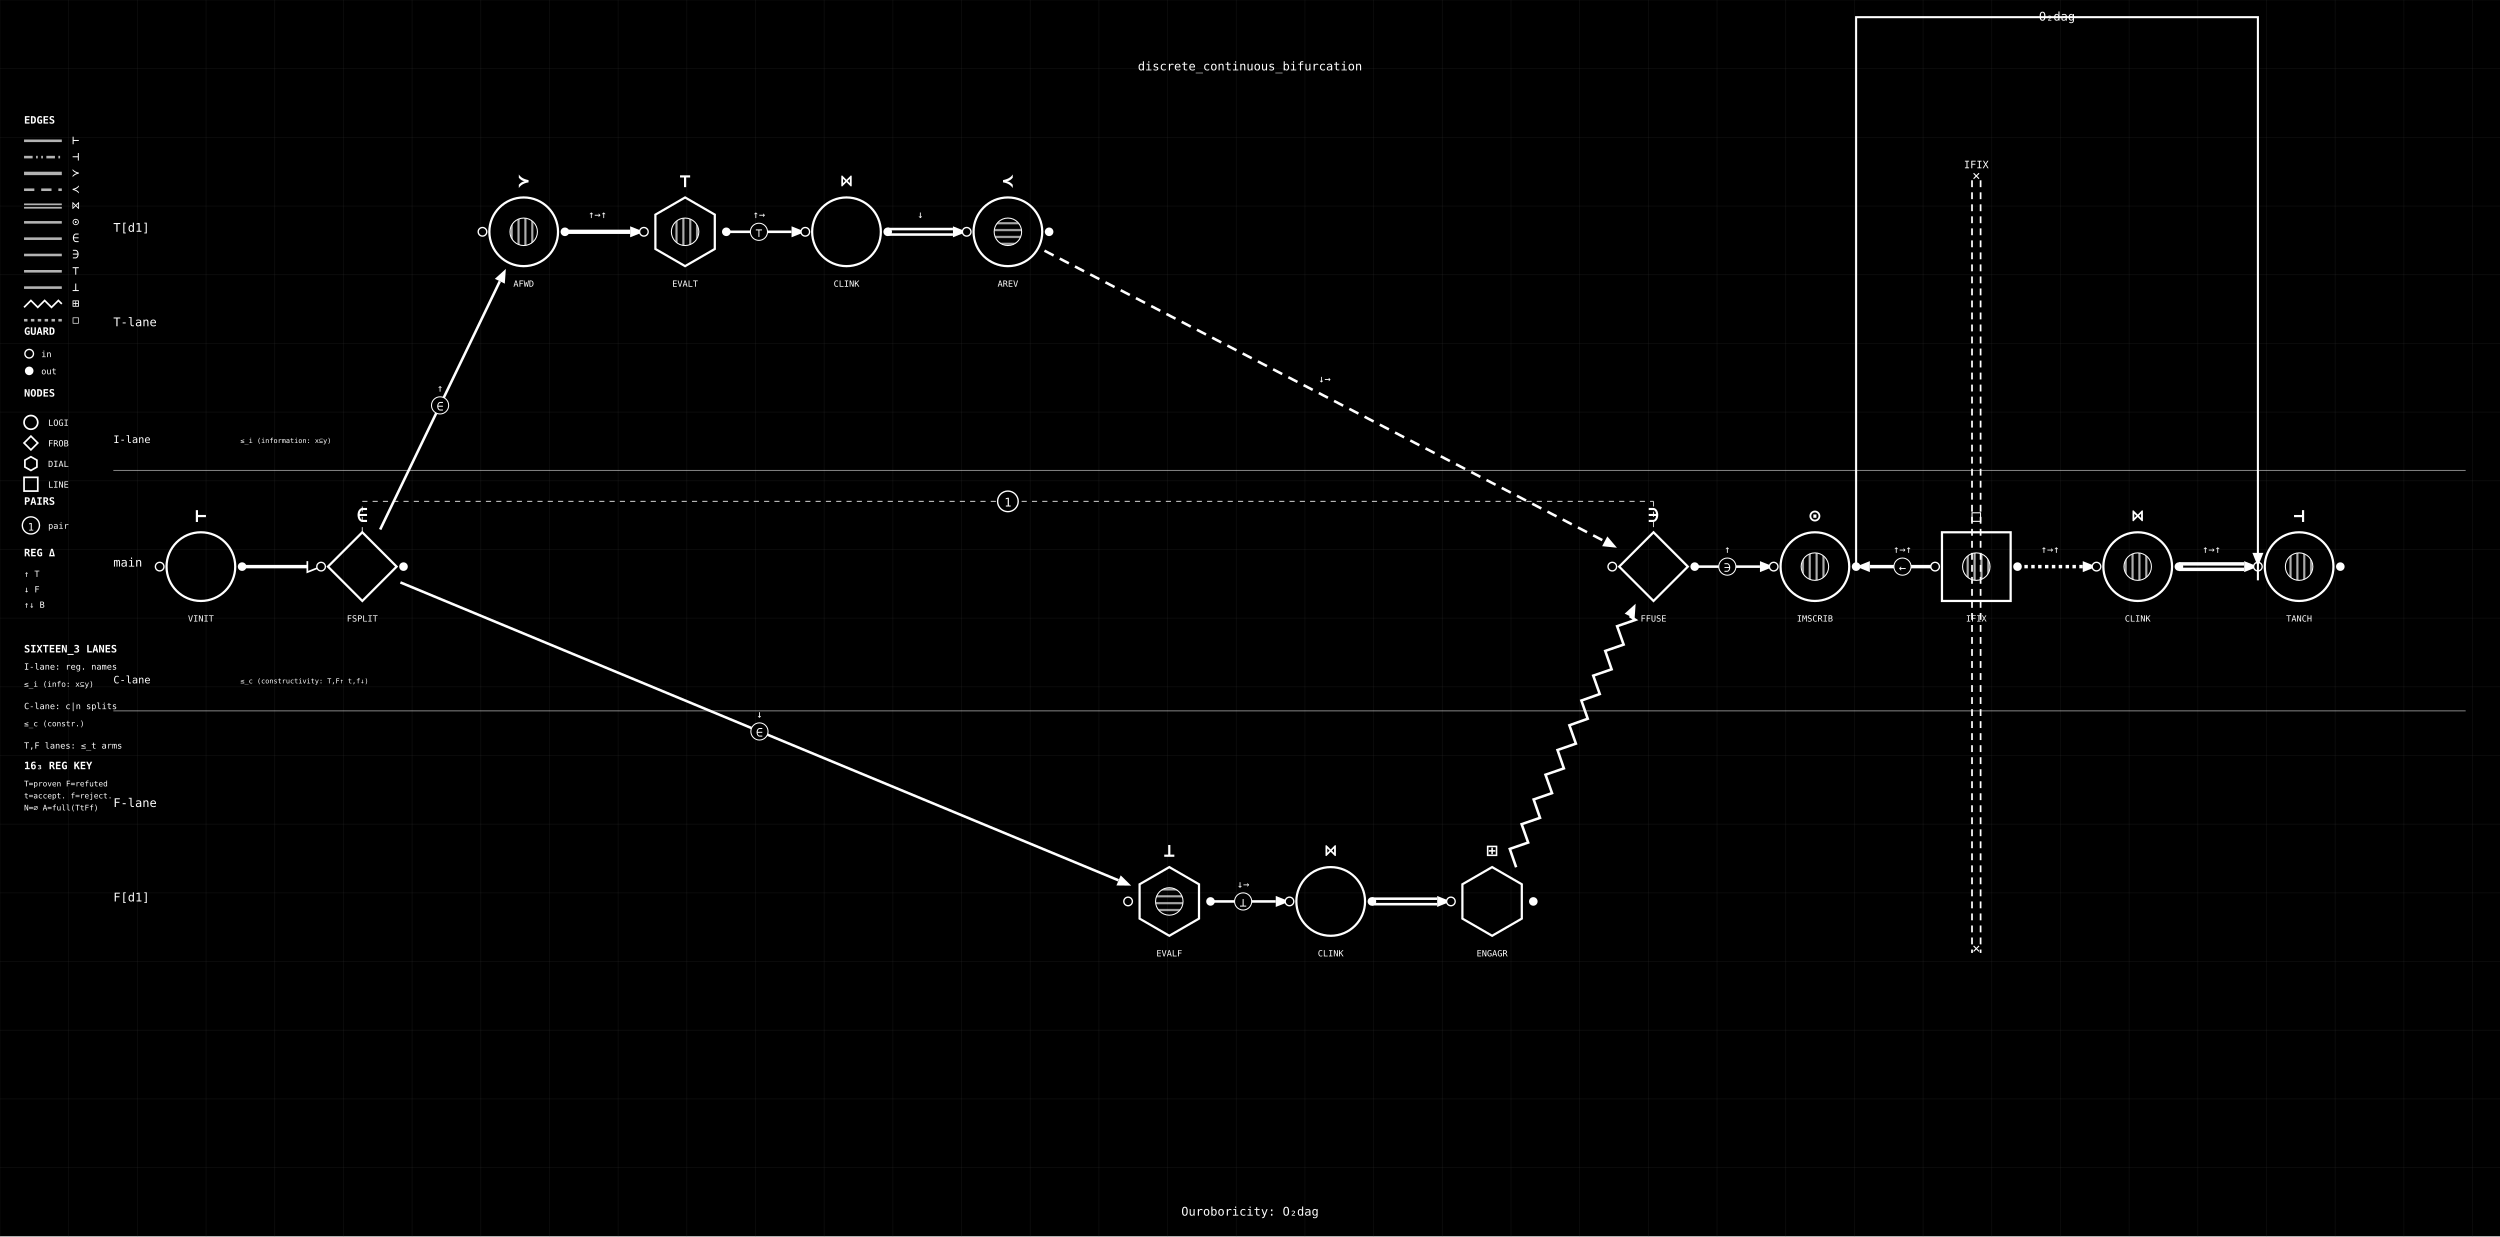
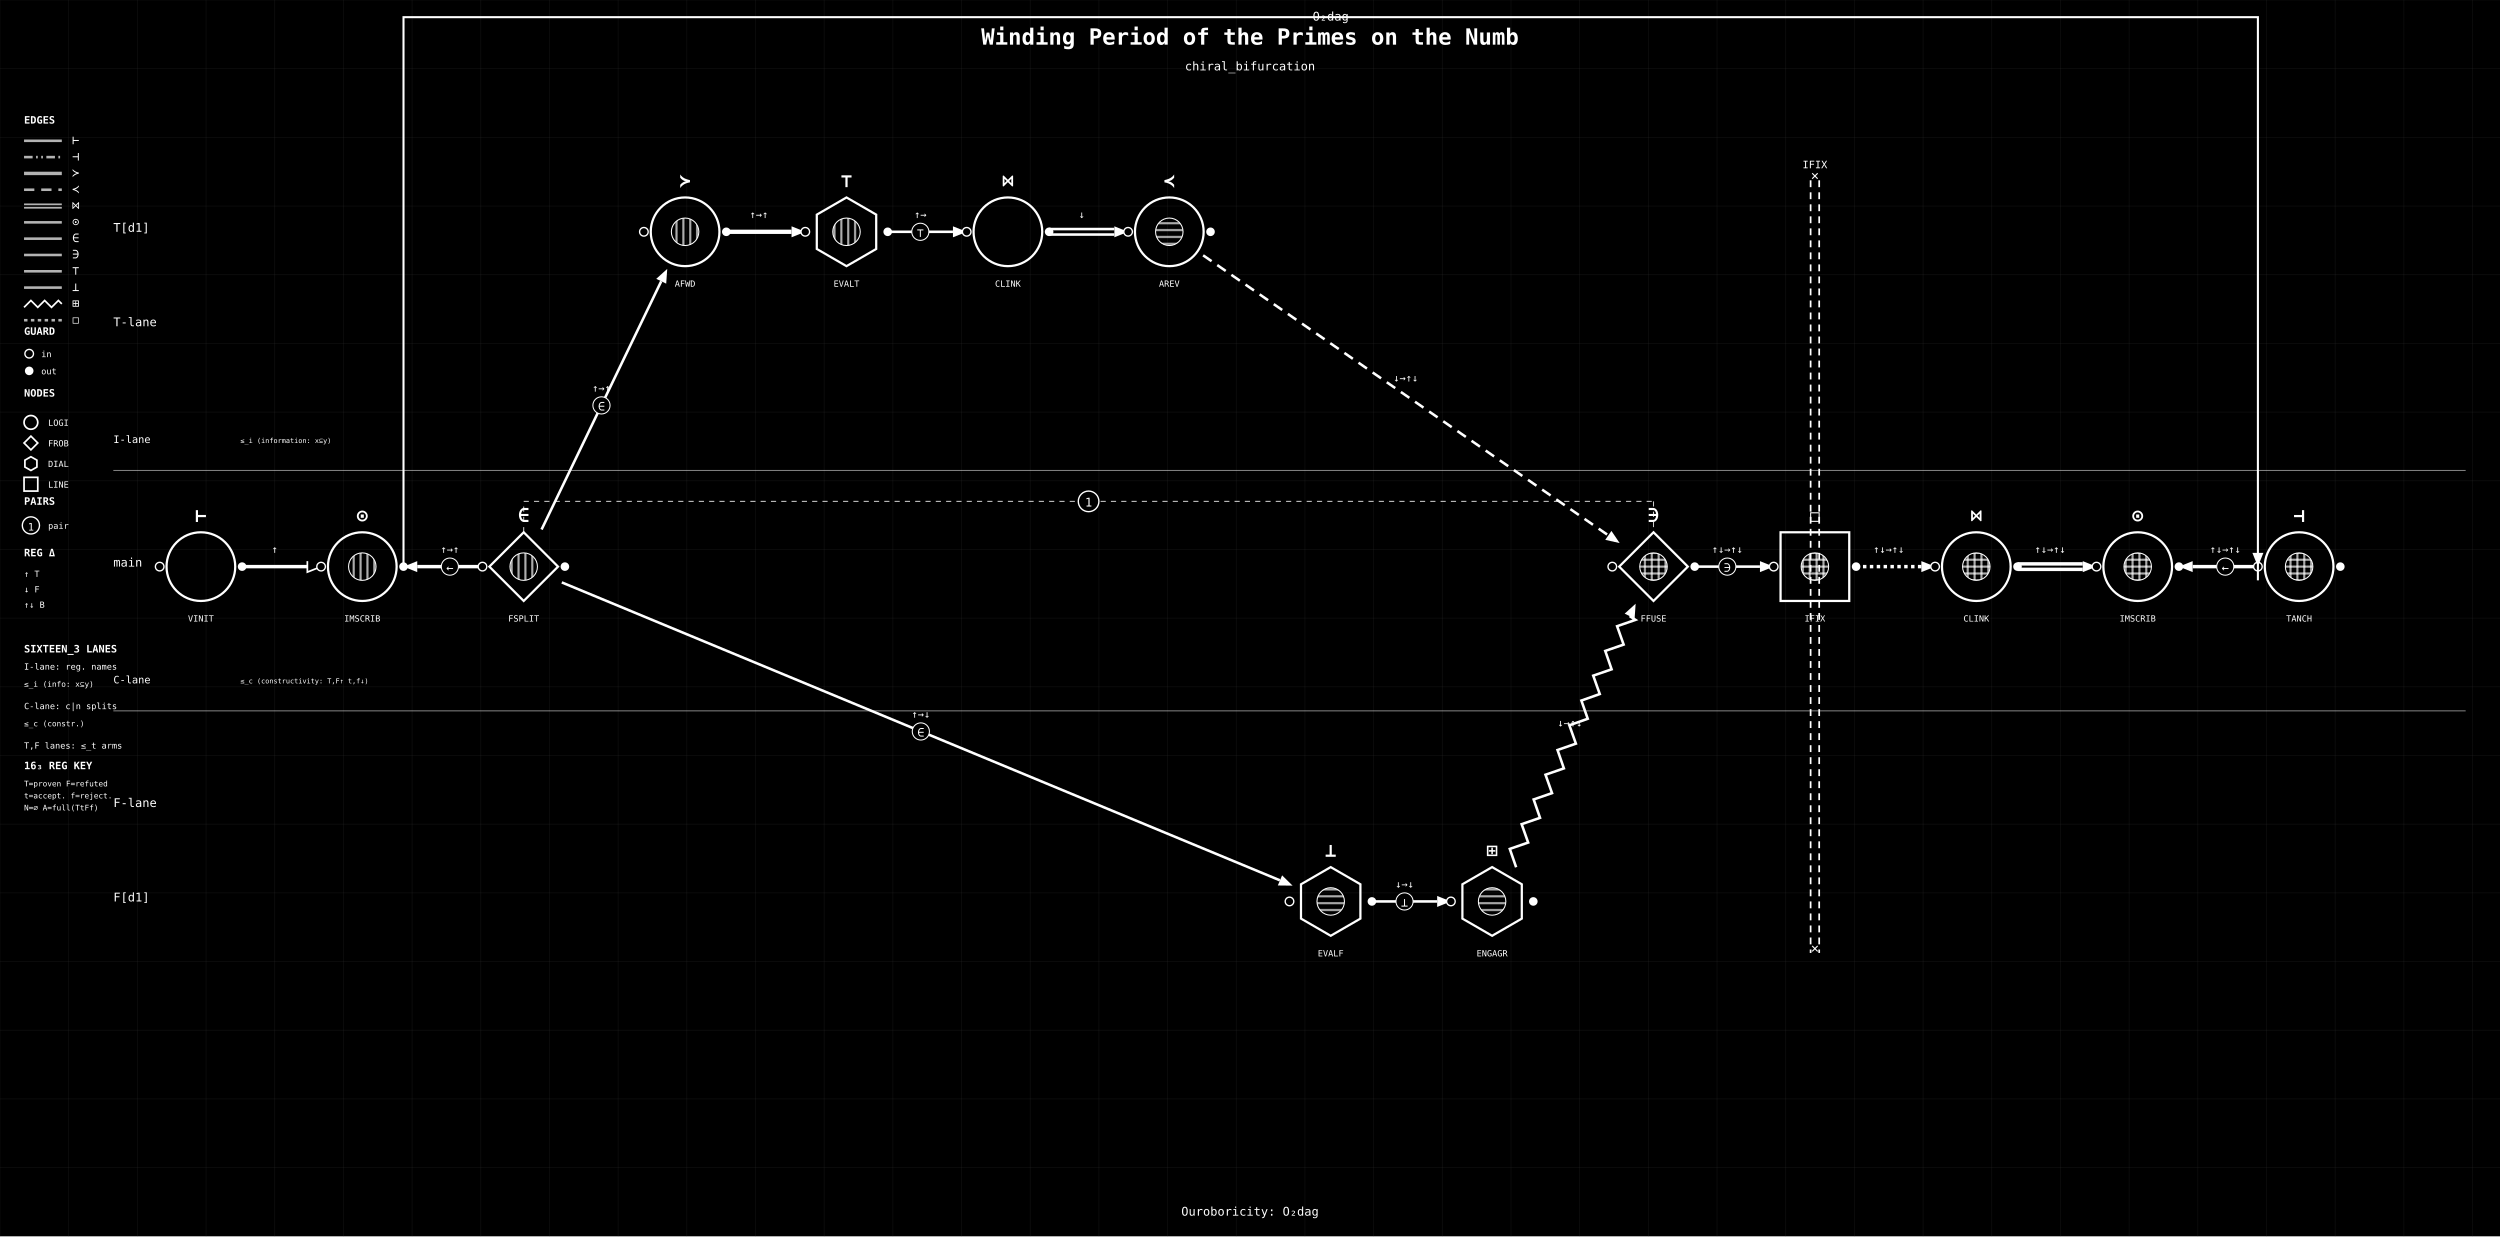
<svg xmlns="http://www.w3.org/2000/svg" viewBox="0 0 1456 720">
  <rect width="1456" height="720" fill="#000000" />
  <defs>
    <pattern id="hatch-T" width="4" height="4" patternUnits="userSpaceOnUse">
      <path d="M2,0 L2,4" stroke="#ffffff" stroke-width="0.8" />
    </pattern>
    <pattern id="hatch-F" width="4" height="4" patternUnits="userSpaceOnUse">
      <path d="M0,2 L4,2" stroke="#ffffff" stroke-width="0.8" />
    </pattern>
    <pattern id="hatch-B" width="4" height="4" patternUnits="userSpaceOnUse">
      <path d="M2,0 L2,4 M0,2 L4,2" stroke="#ffffff" stroke-width="0.8" />
    </pattern>
  </defs>
  <line x1="0.0" y1="0.0" x2="0.0" y2="720.0" stroke="#333333" stroke-width="0.4" opacity="0.3" />
  <line x1="40.0" y1="0.0" x2="40.0" y2="720.0" stroke="#333333" stroke-width="0.4" opacity="0.3" />
  <line x1="80.0" y1="0.0" x2="80.0" y2="720.0" stroke="#333333" stroke-width="0.4" opacity="0.3" />
  <line x1="120.0" y1="0.0" x2="120.0" y2="720.0" stroke="#333333" stroke-width="0.4" opacity="0.3" />
  <line x1="160.0" y1="0.0" x2="160.0" y2="720.0" stroke="#333333" stroke-width="0.4" opacity="0.3" />
  <line x1="200.0" y1="0.0" x2="200.0" y2="720.0" stroke="#333333" stroke-width="0.4" opacity="0.3" />
  <line x1="240.0" y1="0.0" x2="240.0" y2="720.0" stroke="#333333" stroke-width="0.4" opacity="0.3" />
  <line x1="280.0" y1="0.0" x2="280.0" y2="720.0" stroke="#333333" stroke-width="0.4" opacity="0.3" />
  <line x1="320.0" y1="0.0" x2="320.0" y2="720.0" stroke="#333333" stroke-width="0.4" opacity="0.3" />
  <line x1="360.0" y1="0.0" x2="360.0" y2="720.0" stroke="#333333" stroke-width="0.4" opacity="0.3" />
  <line x1="400.0" y1="0.0" x2="400.0" y2="720.0" stroke="#333333" stroke-width="0.4" opacity="0.3" />
  <line x1="440.0" y1="0.0" x2="440.0" y2="720.0" stroke="#333333" stroke-width="0.4" opacity="0.3" />
  <line x1="480.0" y1="0.0" x2="480.0" y2="720.0" stroke="#333333" stroke-width="0.4" opacity="0.3" />
  <line x1="520.0" y1="0.0" x2="520.0" y2="720.0" stroke="#333333" stroke-width="0.4" opacity="0.3" />
  <line x1="560.0" y1="0.0" x2="560.0" y2="720.0" stroke="#333333" stroke-width="0.4" opacity="0.3" />
  <line x1="600.0" y1="0.0" x2="600.0" y2="720.0" stroke="#333333" stroke-width="0.4" opacity="0.3" />
  <line x1="640.0" y1="0.0" x2="640.0" y2="720.0" stroke="#333333" stroke-width="0.4" opacity="0.3" />
  <line x1="680.0" y1="0.0" x2="680.0" y2="720.0" stroke="#333333" stroke-width="0.4" opacity="0.3" />
  <line x1="720.0" y1="0.0" x2="720.0" y2="720.0" stroke="#333333" stroke-width="0.4" opacity="0.3" />
  <line x1="760.0" y1="0.0" x2="760.0" y2="720.0" stroke="#333333" stroke-width="0.4" opacity="0.3" />
  <line x1="800.0" y1="0.0" x2="800.0" y2="720.0" stroke="#333333" stroke-width="0.4" opacity="0.3" />
  <line x1="840.0" y1="0.0" x2="840.0" y2="720.0" stroke="#333333" stroke-width="0.4" opacity="0.3" />
  <line x1="880.0" y1="0.0" x2="880.0" y2="720.0" stroke="#333333" stroke-width="0.4" opacity="0.3" />
  <line x1="920.0" y1="0.0" x2="920.0" y2="720.0" stroke="#333333" stroke-width="0.4" opacity="0.3" />
  <line x1="960.0" y1="0.0" x2="960.0" y2="720.0" stroke="#333333" stroke-width="0.4" opacity="0.3" />
  <line x1="1000.0" y1="0.0" x2="1000.0" y2="720.0" stroke="#333333" stroke-width="0.4" opacity="0.3" />
  <line x1="1040.0" y1="0.0" x2="1040.0" y2="720.0" stroke="#333333" stroke-width="0.4" opacity="0.3" />
  <line x1="1080.0" y1="0.0" x2="1080.0" y2="720.0" stroke="#333333" stroke-width="0.4" opacity="0.3" />
  <line x1="1120.0" y1="0.0" x2="1120.0" y2="720.0" stroke="#333333" stroke-width="0.4" opacity="0.3" />
  <line x1="1160.0" y1="0.0" x2="1160.0" y2="720.0" stroke="#333333" stroke-width="0.4" opacity="0.3" />
  <line x1="1200.0" y1="0.0" x2="1200.0" y2="720.0" stroke="#333333" stroke-width="0.4" opacity="0.3" />
  <line x1="1240.0" y1="0.0" x2="1240.0" y2="720.0" stroke="#333333" stroke-width="0.4" opacity="0.3" />
  <line x1="1280.0" y1="0.0" x2="1280.0" y2="720.0" stroke="#333333" stroke-width="0.4" opacity="0.3" />
  <line x1="1320.0" y1="0.0" x2="1320.0" y2="720.0" stroke="#333333" stroke-width="0.4" opacity="0.3" />
  <line x1="1360.0" y1="0.0" x2="1360.0" y2="720.0" stroke="#333333" stroke-width="0.4" opacity="0.3" />
  <line x1="1400.0" y1="0.0" x2="1400.0" y2="720.0" stroke="#333333" stroke-width="0.4" opacity="0.3" />
  <line x1="1440.0" y1="0.0" x2="1440.0" y2="720.0" stroke="#333333" stroke-width="0.4" opacity="0.3" />
  <line x1="0.0" y1="0.0" x2="1456.0" y2="0.0" stroke="#333333" stroke-width="0.4" opacity="0.3" />
  <line x1="0.0" y1="40.0" x2="1456.0" y2="40.0" stroke="#333333" stroke-width="0.4" opacity="0.3" />
  <line x1="0.0" y1="80.0" x2="1456.0" y2="80.0" stroke="#333333" stroke-width="0.4" opacity="0.3" />
  <line x1="0.0" y1="120.0" x2="1456.0" y2="120.0" stroke="#333333" stroke-width="0.4" opacity="0.3" />
  <line x1="0.0" y1="160.0" x2="1456.0" y2="160.0" stroke="#333333" stroke-width="0.4" opacity="0.3" />
  <line x1="0.0" y1="200.0" x2="1456.0" y2="200.0" stroke="#333333" stroke-width="0.4" opacity="0.3" />
  <line x1="0.0" y1="240.0" x2="1456.0" y2="240.0" stroke="#333333" stroke-width="0.4" opacity="0.3" />
  <line x1="0.0" y1="280.0" x2="1456.0" y2="280.0" stroke="#333333" stroke-width="0.4" opacity="0.3" />
  <line x1="0.0" y1="320.0" x2="1456.0" y2="320.0" stroke="#333333" stroke-width="0.4" opacity="0.3" />
  <line x1="0.0" y1="360.0" x2="1456.0" y2="360.0" stroke="#333333" stroke-width="0.4" opacity="0.3" />
  <line x1="0.0" y1="400.0" x2="1456.0" y2="400.0" stroke="#333333" stroke-width="0.4" opacity="0.3" />
  <line x1="0.0" y1="440.0" x2="1456.0" y2="440.0" stroke="#333333" stroke-width="0.4" opacity="0.3" />
  <line x1="0.0" y1="480.0" x2="1456.0" y2="480.0" stroke="#333333" stroke-width="0.4" opacity="0.3" />
  <line x1="0.0" y1="520.0" x2="1456.0" y2="520.0" stroke="#333333" stroke-width="0.4" opacity="0.3" />
  <line x1="0.0" y1="560.0" x2="1456.0" y2="560.0" stroke="#333333" stroke-width="0.4" opacity="0.3" />
  <line x1="0.0" y1="600.0" x2="1456.0" y2="600.0" stroke="#333333" stroke-width="0.4" opacity="0.3" />
  <line x1="0.0" y1="640.0" x2="1456.0" y2="640.0" stroke="#333333" stroke-width="0.4" opacity="0.3" />
  <line x1="0.0" y1="680.0" x2="1456.0" y2="680.0" stroke="#333333" stroke-width="0.4" opacity="0.3" />
-   <text x="728.0" y="26.0" fill="#ffffff" font-size="13" text-anchor="middle" font-family="monospace" font-weight="bold" />
-   <text x="728.0" y="41.0" fill="#ffffff" font-size="7" text-anchor="middle" font-family="monospace">discrete_continuous_bifurcation</text>
+   <text x="728.0" y="26.0" fill="#ffffff" font-size="13" text-anchor="middle" font-family="monospace" font-weight="bold">Winding Period of the Primes on the Numb</text>
+   <text x="728.0" y="41.0" fill="#ffffff" font-size="7" text-anchor="middle" font-family="monospace">chiral_bifurcation</text>
  <text x="66.0" y="190.0" fill="#ffffff" font-size="7" text-anchor="start" font-family="monospace">T-lane</text>
  <text x="66.0" y="135.0" fill="#ffffff" font-size="7" text-anchor="start" font-family="monospace">T[d1]</text>
  <text x="66.0" y="470.0" fill="#ffffff" font-size="7" text-anchor="start" font-family="monospace">F-lane</text>
  <text x="66.0" y="525.0" fill="#ffffff" font-size="7" text-anchor="start" font-family="monospace">F[d1]</text>
  <text x="66.0" y="330.0" fill="#ffffff" font-size="7" text-anchor="start" font-family="monospace">main</text>
  <text x="66.0" y="258.0" fill="#ffffff" font-size="6" text-anchor="start" font-family="monospace">I-lane</text>
  <text x="140.0" y="258.0" fill="#ffffff" font-size="4" text-anchor="start" font-family="monospace">≤_i (information: x⊆y)</text>
  <line x1="66.0" y1="274.0" x2="1436.0" y2="274.0" stroke="#ffffff" stroke-width="0.6" opacity="0.5" />
  <text x="66.0" y="398.0" fill="#ffffff" font-size="6" text-anchor="start" font-family="monospace">C-lane</text>
  <text x="140.0" y="398.0" fill="#ffffff" font-size="4" text-anchor="start" font-family="monospace">≤_c (constructivity: T,F↑ t,f↓)</text>
  <line x1="66.0" y1="414.0" x2="1436.0" y2="414.0" stroke="#ffffff" stroke-width="0.6" opacity="0.5" />
-   <line x1="1148.5" y1="105.0" x2="1148.5" y2="555.0" stroke="#ffffff" stroke-width="1.0" opacity="1.0" stroke-dasharray="4,3" />
-   <line x1="1153.5" y1="105.0" x2="1153.5" y2="555.0" stroke="#ffffff" stroke-width="1.0" opacity="1.0" stroke-dasharray="4,3" />
-   <text x="1151.0" y="105.0" fill="#ffffff" font-size="8" text-anchor="middle" font-family="monospace">×</text>
-   <text x="1151.0" y="555.0" fill="#ffffff" font-size="8" text-anchor="middle" font-family="monospace">×</text>
-   <text x="1151.0" y="98.0" fill="#ffffff" font-size="6" text-anchor="middle" font-family="monospace">IFIX</text>
-   <line x1="211.0" y1="310.0" x2="211.0" y2="292.0" stroke="#ffffff" stroke-width="0.6" opacity="0.8" stroke-dasharray="3,3" />
-   <line x1="211.0" y1="292.0" x2="963.0" y2="292.0" stroke="#ffffff" stroke-width="0.6" opacity="0.8" stroke-dasharray="3,3" />
+   <line x1="1054.5" y1="105.0" x2="1054.5" y2="555.0" stroke="#ffffff" stroke-width="1.0" opacity="1.0" stroke-dasharray="4,3" />
+   <line x1="1059.5" y1="105.0" x2="1059.5" y2="555.0" stroke="#ffffff" stroke-width="1.0" opacity="1.0" stroke-dasharray="4,3" />
+   <text x="1057.0" y="105.0" fill="#ffffff" font-size="8" text-anchor="middle" font-family="monospace">×</text>
+   <text x="1057.0" y="555.0" fill="#ffffff" font-size="8" text-anchor="middle" font-family="monospace">×</text>
+   <text x="1057.0" y="98.0" fill="#ffffff" font-size="6" text-anchor="middle" font-family="monospace">IFIX</text>
+   <line x1="305.0" y1="310.0" x2="305.0" y2="292.0" stroke="#ffffff" stroke-width="0.6" opacity="0.8" stroke-dasharray="3,3" />
+   <line x1="305.0" y1="292.0" x2="963.0" y2="292.0" stroke="#ffffff" stroke-width="0.6" opacity="0.8" stroke-dasharray="3,3" />
  <line x1="963.0" y1="292.0" x2="963.0" y2="310.0" stroke="#ffffff" stroke-width="0.6" opacity="0.8" stroke-dasharray="3,3" />
-   <circle cx="587.0" cy="292.0" r="6" fill="#000000" stroke="#ffffff" stroke-width="0.8" />
-   <text x="587.0" y="295.0" fill="#ffffff" font-size="7" text-anchor="middle" font-family="monospace">1</text>
-   <line x1="221.4" y1="308.4" x2="291.1" y2="163.8" stroke="#ffffff" stroke-width="1.5" opacity="1.0" />
-   <polygon points="294.6,156.6 294.0,165.2 288.2,162.4" fill="#ffffff" />
-   <circle cx="256.3" cy="236.1" r="5" fill="#000000" stroke="#ffffff" stroke-width="0.6" />
-   <text x="256.3" y="239.1" fill="#ffffff" font-size="7" text-anchor="middle" font-family="monospace">∈</text>
-   <text x="256.3" y="228.1" fill="#ffffff" font-size="6" text-anchor="middle" font-family="monospace">↑</text>
-   <line x1="329.0" y1="135.0" x2="367.0" y2="135.0" stroke="#ffffff" stroke-width="2.5" opacity="1.0" />
-   <polygon points="375.0,135.0 367.0,138.2 367.0,131.8" fill="#ffffff" />
-   <text x="348.0" y="127.0" fill="#ffffff" font-size="6" text-anchor="middle" font-family="monospace">↑→↑</text>
-   <line x1="423.0" y1="135.0" x2="461.0" y2="135.0" stroke="#ffffff" stroke-width="1.5" opacity="1.0" />
+   <circle cx="634.0" cy="292.0" r="6" fill="#000000" stroke="#ffffff" stroke-width="0.8" />
+   <text x="634.0" y="295.0" fill="#ffffff" font-size="7" text-anchor="middle" font-family="monospace">1</text>
+   <line x1="315.4" y1="308.4" x2="385.1" y2="163.8" stroke="#ffffff" stroke-width="1.5" opacity="1.0" />
+   <polygon points="388.6,156.6 388.0,165.2 382.2,162.4" fill="#ffffff" />
+   <circle cx="350.3" cy="236.1" r="5" fill="#000000" stroke="#ffffff" stroke-width="0.6" />
+   <text x="350.3" y="239.1" fill="#ffffff" font-size="7" text-anchor="middle" font-family="monospace">∈</text>
+   <text x="350.3" y="228.1" fill="#ffffff" font-size="6" text-anchor="middle" font-family="monospace">↑→↑</text>
+   <line x1="423.0" y1="135.0" x2="461.0" y2="135.0" stroke="#ffffff" stroke-width="2.5" opacity="1.0" />
  <polygon points="469.0,135.0 461.0,138.2 461.0,131.8" fill="#ffffff" />
-   <circle cx="442.0" cy="135.0" r="5" fill="#000000" stroke="#ffffff" stroke-width="0.6" />
-   <text x="442.0" y="138.0" fill="#ffffff" font-size="7" text-anchor="middle" font-family="monospace">⊤</text>
-   <text x="442.0" y="127.0" fill="#ffffff" font-size="6" text-anchor="middle" font-family="monospace">↑→</text>
-   <line x1="517.0" y1="133.4" x2="555.0" y2="133.4" stroke="#ffffff" stroke-width="1.5" opacity="1.0" />
-   <line x1="517.0" y1="136.6" x2="555.0" y2="136.6" stroke="#ffffff" stroke-width="1.5" opacity="1.0" />
+   <text x="442.0" y="127.0" fill="#ffffff" font-size="6" text-anchor="middle" font-family="monospace">↑→↑</text>
+   <line x1="517.0" y1="135.0" x2="555.0" y2="135.0" stroke="#ffffff" stroke-width="1.5" opacity="1.0" />
  <polygon points="563.0,135.0 555.0,138.2 555.0,131.8" fill="#ffffff" />
-   <text x="536.0" y="127.0" fill="#ffffff" font-size="6" text-anchor="middle" font-family="monospace">↓</text>
-   <line x1="608.3" y1="146.0" x2="934.6" y2="315.3" stroke="#ffffff" stroke-width="1.5" opacity="1.0" stroke-dasharray="6,4" />
-   <polygon points="941.7,319.0 933.1,318.1 936.1,312.4" fill="#ffffff" />
-   <text x="771.4" y="222.7" fill="#ffffff" font-size="6" text-anchor="middle" font-family="monospace">↓→</text>
-   <line x1="233.2" y1="339.2" x2="651.4" y2="512.7" stroke="#ffffff" stroke-width="1.5" opacity="1.0" />
-   <polygon points="658.8,515.8 650.2,515.7 652.7,509.8" fill="#ffffff" />
-   <circle cx="442.3" cy="426.0" r="5" fill="#000000" stroke="#ffffff" stroke-width="0.6" />
-   <text x="442.3" y="429.0" fill="#ffffff" font-size="7" text-anchor="middle" font-family="monospace">∈</text>
-   <text x="442.3" y="418.0" fill="#ffffff" font-size="6" text-anchor="middle" font-family="monospace">↓</text>
-   <line x1="705.0" y1="525.0" x2="743.0" y2="525.0" stroke="#ffffff" stroke-width="1.5" opacity="1.0" />
-   <polygon points="751.0,525.0 743.0,528.2 743.0,521.8" fill="#ffffff" />
-   <circle cx="724.0" cy="525.0" r="5" fill="#000000" stroke="#ffffff" stroke-width="0.6" />
-   <text x="724.0" y="528.0" fill="#ffffff" font-size="7" text-anchor="middle" font-family="monospace">⊥</text>
-   <text x="724.0" y="517.0" fill="#ffffff" font-size="6" text-anchor="middle" font-family="monospace">↓→</text>
-   <line x1="799.0" y1="523.4" x2="837.0" y2="523.4" stroke="#ffffff" stroke-width="1.5" opacity="1.0" />
-   <line x1="799.0" y1="526.6" x2="837.0" y2="526.6" stroke="#ffffff" stroke-width="1.5" opacity="1.0" />
+   <circle cx="536.0" cy="135.0" r="5" fill="#000000" stroke="#ffffff" stroke-width="0.6" />
+   <text x="536.0" y="138.0" fill="#ffffff" font-size="7" text-anchor="middle" font-family="monospace">⊤</text>
+   <text x="536.0" y="127.0" fill="#ffffff" font-size="6" text-anchor="middle" font-family="monospace">↑→</text>
+   <line x1="611.0" y1="133.4" x2="649.0" y2="133.4" stroke="#ffffff" stroke-width="1.5" opacity="1.0" />
+   <line x1="611.0" y1="136.6" x2="649.0" y2="136.6" stroke="#ffffff" stroke-width="1.5" opacity="1.0" />
+   <polygon points="657.0,135.0 649.0,138.2 649.0,131.8" fill="#ffffff" />
+   <text x="630.0" y="127.0" fill="#ffffff" font-size="6" text-anchor="middle" font-family="monospace">↓</text>
+   <line x1="700.7" y1="148.7" x2="936.7" y2="311.8" stroke="#ffffff" stroke-width="1.5" opacity="1.0" stroke-dasharray="6,4" />
+   <polygon points="943.3,316.3 934.9,314.4 938.5,309.2" fill="#ffffff" />
+   <text x="818.7" y="222.2" fill="#ffffff" font-size="6" text-anchor="middle" font-family="monospace">↓→↑↓</text>
+   <line x1="327.2" y1="339.2" x2="745.4" y2="512.7" stroke="#ffffff" stroke-width="1.5" opacity="1.0" />
+   <polygon points="752.8,515.8 744.2,515.7 746.7,509.8" fill="#ffffff" />
+   <circle cx="536.3" cy="426.0" r="5" fill="#000000" stroke="#ffffff" stroke-width="0.6" />
+   <text x="536.3" y="429.0" fill="#ffffff" font-size="7" text-anchor="middle" font-family="monospace">∈</text>
+   <text x="536.3" y="418.0" fill="#ffffff" font-size="6" text-anchor="middle" font-family="monospace">↑→↓</text>
+   <line x1="799.0" y1="525.0" x2="837.0" y2="525.0" stroke="#ffffff" stroke-width="1.5" opacity="1.0" />
  <polygon points="845.0,525.0 837.0,528.2 837.0,521.8" fill="#ffffff" />
+   <circle cx="818.0" cy="525.0" r="5" fill="#000000" stroke="#ffffff" stroke-width="0.6" />
+   <text x="818.0" y="528.0" fill="#ffffff" font-size="7" text-anchor="middle" font-family="monospace">⊥</text>
+   <text x="818.0" y="517.0" fill="#ffffff" font-size="6" text-anchor="middle" font-family="monospace">↓→↓</text>
  <polyline points="883.0,505.1 879.3,494.4 890.0,490.7 886.2,480.0 896.9,476.3 893.2,465.6 903.9,461.9 900.1,451.2 910.8,447.5 907.1,436.8 917.8,433.1 914.0,422.4 924.7,418.6 921.0,408.0 931.7,404.2 927.9,393.5 938.6,389.8 934.9,379.1 945.6,375.4 941.8,364.7 952.5,361.0 949.1,358.8" fill="none" stroke="#ffffff" stroke-width="1.5" />
  <polygon points="952.6,351.6 952.0,360.2 946.2,357.4" fill="#ffffff" />
+   <text x="914.3" y="423.1" fill="#ffffff" font-size="6" text-anchor="middle" font-family="monospace">↓→↑↓</text>
  <line x1="141.0" y1="330.0" x2="179.0" y2="330.0" stroke="#ffffff" stroke-width="2.0" opacity="1.0" />
  <polyline points="187.0,330.0 179.0,333.2 179.0,326.8" fill="none" stroke="#ffffff" stroke-width="1.0" />
-   <line x1="1089.0" y1="330.0" x2="1127.0" y2="330.0" stroke="#ffffff" stroke-width="2.0" opacity="1.0" />
-   <polygon points="1081.0,330.0 1089.0,326.8 1089.0,333.2" fill="#ffffff" />
-   <circle cx="1108.0" cy="330.0" r="5" fill="#000000" stroke="#ffffff" stroke-width="0.6" />
-   <text x="1108.0" y="333.0" fill="#ffffff" font-size="7" text-anchor="middle" font-family="monospace">←</text>
-   <text x="1108.0" y="322.0" fill="#ffffff" font-size="6" text-anchor="middle" font-family="monospace">↑→↑</text>
-   <line x1="1175.0" y1="330.0" x2="1213.0" y2="330.0" stroke="#ffffff" stroke-width="2.0" opacity="1.0" stroke-dasharray="2,2" />
+   <text x="160.0" y="322.0" fill="#ffffff" font-size="6" text-anchor="middle" font-family="monospace">↑</text>
+   <line x1="243.0" y1="330.0" x2="281.0" y2="330.0" stroke="#ffffff" stroke-width="2.0" opacity="1.0" />
+   <polygon points="235.0,330.0 243.0,326.8 243.0,333.2" fill="#ffffff" />
+   <circle cx="262.0" cy="330.0" r="5" fill="#000000" stroke="#ffffff" stroke-width="0.6" />
+   <text x="262.0" y="333.0" fill="#ffffff" font-size="7" text-anchor="middle" font-family="monospace">←</text>
+   <text x="262.0" y="322.0" fill="#ffffff" font-size="6" text-anchor="middle" font-family="monospace">↑→↑</text>
+   <line x1="1081.0" y1="330.0" x2="1119.0" y2="330.0" stroke="#ffffff" stroke-width="2.0" opacity="1.0" stroke-dasharray="2,2" />
+   <polygon points="1127.0,330.0 1119.0,333.2 1119.0,326.8" fill="#ffffff" />
+   <text x="1100.0" y="322.0" fill="#ffffff" font-size="6" text-anchor="middle" font-family="monospace">↑↓→↑↓</text>
+   <line x1="1175.0" y1="328.4" x2="1213.0" y2="328.4" stroke="#ffffff" stroke-width="2.0" opacity="1.0" />
+   <line x1="1175.0" y1="331.6" x2="1213.0" y2="331.6" stroke="#ffffff" stroke-width="2.0" opacity="1.0" />
  <polygon points="1221.0,330.0 1213.0,333.2 1213.0,326.8" fill="#ffffff" />
-   <text x="1194.0" y="322.0" fill="#ffffff" font-size="6" text-anchor="middle" font-family="monospace">↑→↑</text>
-   <line x1="1269.0" y1="328.4" x2="1307.0" y2="328.4" stroke="#ffffff" stroke-width="2.0" opacity="1.0" />
-   <line x1="1269.0" y1="331.6" x2="1307.0" y2="331.6" stroke="#ffffff" stroke-width="2.0" opacity="1.0" />
-   <polygon points="1315.0,330.0 1307.0,333.2 1307.0,326.8" fill="#ffffff" />
-   <text x="1288.0" y="322.0" fill="#ffffff" font-size="6" text-anchor="middle" font-family="monospace">↑→↑</text>
+   <text x="1194.0" y="322.0" fill="#ffffff" font-size="6" text-anchor="middle" font-family="monospace">↑↓→↑↓</text>
+   <line x1="1277.0" y1="330.0" x2="1315.0" y2="330.0" stroke="#ffffff" stroke-width="2.0" opacity="1.0" />
+   <polygon points="1269.0,330.0 1277.0,326.8 1277.0,333.2" fill="#ffffff" />
+   <circle cx="1296.0" cy="330.0" r="5" fill="#000000" stroke="#ffffff" stroke-width="0.6" />
+   <text x="1296.0" y="333.0" fill="#ffffff" font-size="7" text-anchor="middle" font-family="monospace">←</text>
+   <text x="1296.0" y="322.0" fill="#ffffff" font-size="6" text-anchor="middle" font-family="monospace">↑↓→↑↓</text>
  <line x1="987.0" y1="330.0" x2="1025.0" y2="330.0" stroke="#ffffff" stroke-width="1.5" opacity="1.0" />
  <polygon points="1033.0,330.0 1025.0,333.2 1025.0,326.8" fill="#ffffff" />
  <circle cx="1006.0" cy="330.0" r="5" fill="#000000" stroke="#ffffff" stroke-width="0.6" />
  <text x="1006.0" y="333.0" fill="#ffffff" font-size="7" text-anchor="middle" font-family="monospace">∋</text>
-   <text x="1006.0" y="322.0" fill="#ffffff" font-size="6" text-anchor="middle" font-family="monospace">↑</text>
+   <text x="1006.0" y="322.0" fill="#ffffff" font-size="6" text-anchor="middle" font-family="monospace">↑↓→↑↓</text>
  <circle fill="none" stroke="#ffffff" stroke-width="1.3" cx="117.0" cy="330.0" r="20.0" />
  <circle cx="93.0" cy="330.0" r="2.5" fill="#000000" stroke="#ffffff" stroke-width="0.8" />
  <circle cx="141.0" cy="330.0" r="2.5" fill="#ffffff" />
  <text x="117.0" y="304.0" fill="#ffffff" font-size="11" text-anchor="middle" font-family="monospace" font-weight="bold">⊢</text>
  <text x="117.0" y="362.0" fill="#ffffff" font-size="5" text-anchor="middle" font-family="monospace">VINIT</text>
-   <polygon fill="none" stroke="#ffffff" stroke-width="1.3" points="211.0,310.0 231.0,330 211.0,350.0 191.0,330" />
+   <circle fill="none" stroke="#ffffff" stroke-width="1.3" cx="211.0" cy="330.0" r="20.0" />
+   <circle cx="211.0" cy="330.0" r="8" fill="url(#hatch-T)" stroke="#ffffff" stroke-width="0.6" />
  <circle cx="187.0" cy="330.0" r="2.5" fill="#000000" stroke="#ffffff" stroke-width="0.8" />
  <circle cx="235.0" cy="330.0" r="2.5" fill="#ffffff" />
-   <text x="211.0" y="304.0" fill="#ffffff" font-size="11" text-anchor="middle" font-family="monospace" font-weight="bold">∈</text>
-   <text x="211.0" y="362.0" fill="#ffffff" font-size="5" text-anchor="middle" font-family="monospace">FSPLIT</text>
-   <circle fill="none" stroke="#ffffff" stroke-width="1.3" cx="305.0" cy="135.0" r="20.0" />
-   <circle cx="305.0" cy="135.0" r="8" fill="url(#hatch-T)" stroke="#ffffff" stroke-width="0.6" />
-   <circle cx="281.0" cy="135.0" r="2.5" fill="#000000" stroke="#ffffff" stroke-width="0.8" />
-   <circle cx="329.0" cy="135.0" r="2.5" fill="#ffffff" />
-   <text x="305.0" y="109.0" fill="#ffffff" font-size="11" text-anchor="middle" font-family="monospace" font-weight="bold">≻</text>
-   <text x="305.0" y="167.0" fill="#ffffff" font-size="5" text-anchor="middle" font-family="monospace">AFWD</text>
-   <polygon fill="none" stroke="#ffffff" stroke-width="1.3" points="416.3,145.0 399.0,155.0 381.7,145.0 381.7,125.0 399.0,115.0 416.3,125.0" />
+   <text x="211.0" y="304.0" fill="#ffffff" font-size="11" text-anchor="middle" font-family="monospace" font-weight="bold">⊙</text>
+   <text x="211.0" y="362.0" fill="#ffffff" font-size="5" text-anchor="middle" font-family="monospace">IMSCRIB</text>
+   <polygon fill="none" stroke="#ffffff" stroke-width="1.3" points="305.0,310.0 325.0,330 305.0,350.0 285.0,330" />
+   <circle cx="305.0" cy="330.0" r="8" fill="url(#hatch-T)" stroke="#ffffff" stroke-width="0.6" />
+   <circle cx="281.0" cy="330.0" r="2.5" fill="#000000" stroke="#ffffff" stroke-width="0.8" />
+   <circle cx="329.0" cy="330.0" r="2.5" fill="#ffffff" />
+   <text x="305.0" y="304.0" fill="#ffffff" font-size="11" text-anchor="middle" font-family="monospace" font-weight="bold">∈</text>
+   <text x="305.0" y="362.0" fill="#ffffff" font-size="5" text-anchor="middle" font-family="monospace">FSPLIT</text>
+   <circle fill="none" stroke="#ffffff" stroke-width="1.3" cx="399.0" cy="135.0" r="20.0" />
  <circle cx="399.0" cy="135.0" r="8" fill="url(#hatch-T)" stroke="#ffffff" stroke-width="0.6" />
  <circle cx="375.0" cy="135.0" r="2.5" fill="#000000" stroke="#ffffff" stroke-width="0.8" />
  <circle cx="423.0" cy="135.0" r="2.5" fill="#ffffff" />
-   <text x="399.0" y="109.0" fill="#ffffff" font-size="11" text-anchor="middle" font-family="monospace" font-weight="bold">⊤</text>
-   <text x="399.0" y="167.0" fill="#ffffff" font-size="5" text-anchor="middle" font-family="monospace">EVALT</text>
-   <circle fill="none" stroke="#ffffff" stroke-width="1.3" cx="493.0" cy="135.0" r="20.0" />
+   <text x="399.0" y="109.0" fill="#ffffff" font-size="11" text-anchor="middle" font-family="monospace" font-weight="bold">≻</text>
+   <text x="399.0" y="167.0" fill="#ffffff" font-size="5" text-anchor="middle" font-family="monospace">AFWD</text>
+   <polygon fill="none" stroke="#ffffff" stroke-width="1.3" points="510.3,145.0 493.0,155.0 475.7,145.0 475.7,125.0 493.0,115.0 510.3,125.0" />
+   <circle cx="493.0" cy="135.0" r="8" fill="url(#hatch-T)" stroke="#ffffff" stroke-width="0.6" />
  <circle cx="469.0" cy="135.0" r="2.5" fill="#000000" stroke="#ffffff" stroke-width="0.8" />
  <circle cx="517.0" cy="135.0" r="2.5" fill="#ffffff" />
-   <text x="493.0" y="109.0" fill="#ffffff" font-size="11" text-anchor="middle" font-family="monospace" font-weight="bold">⋈</text>
-   <text x="493.0" y="167.0" fill="#ffffff" font-size="5" text-anchor="middle" font-family="monospace">CLINK</text>
+   <text x="493.0" y="109.0" fill="#ffffff" font-size="11" text-anchor="middle" font-family="monospace" font-weight="bold">⊤</text>
+   <text x="493.0" y="167.0" fill="#ffffff" font-size="5" text-anchor="middle" font-family="monospace">EVALT</text>
  <circle fill="none" stroke="#ffffff" stroke-width="1.3" cx="587.0" cy="135.0" r="20.0" />
-   <circle cx="587.0" cy="135.0" r="8" fill="url(#hatch-F)" stroke="#ffffff" stroke-width="0.6" />
  <circle cx="563.0" cy="135.0" r="2.5" fill="#000000" stroke="#ffffff" stroke-width="0.8" />
  <circle cx="611.0" cy="135.0" r="2.5" fill="#ffffff" />
-   <text x="587.0" y="109.0" fill="#ffffff" font-size="11" text-anchor="middle" font-family="monospace" font-weight="bold">≺</text>
-   <text x="587.0" y="167.0" fill="#ffffff" font-size="5" text-anchor="middle" font-family="monospace">AREV</text>
-   <polygon fill="none" stroke="#ffffff" stroke-width="1.3" points="698.3,535.0 681.0,545.0 663.7,535.0 663.7,515.0 681.0,505.0 698.3,515.0" />
-   <circle cx="681.0" cy="525.0" r="8" fill="url(#hatch-F)" stroke="#ffffff" stroke-width="0.6" />
-   <circle cx="657.0" cy="525.0" r="2.5" fill="#000000" stroke="#ffffff" stroke-width="0.8" />
-   <circle cx="705.0" cy="525.0" r="2.5" fill="#ffffff" />
-   <text x="681.0" y="499.0" fill="#ffffff" font-size="11" text-anchor="middle" font-family="monospace" font-weight="bold">⊥</text>
-   <text x="681.0" y="557.0" fill="#ffffff" font-size="5" text-anchor="middle" font-family="monospace">EVALF</text>
-   <circle fill="none" stroke="#ffffff" stroke-width="1.3" cx="775.0" cy="525.0" r="20.0" />
+   <text x="587.0" y="109.0" fill="#ffffff" font-size="11" text-anchor="middle" font-family="monospace" font-weight="bold">⋈</text>
+   <text x="587.0" y="167.0" fill="#ffffff" font-size="5" text-anchor="middle" font-family="monospace">CLINK</text>
+   <circle fill="none" stroke="#ffffff" stroke-width="1.3" cx="681.0" cy="135.0" r="20.0" />
+   <circle cx="681.0" cy="135.0" r="8" fill="url(#hatch-F)" stroke="#ffffff" stroke-width="0.6" />
+   <circle cx="657.0" cy="135.0" r="2.5" fill="#000000" stroke="#ffffff" stroke-width="0.8" />
+   <circle cx="705.0" cy="135.0" r="2.5" fill="#ffffff" />
+   <text x="681.0" y="109.0" fill="#ffffff" font-size="11" text-anchor="middle" font-family="monospace" font-weight="bold">≺</text>
+   <text x="681.0" y="167.0" fill="#ffffff" font-size="5" text-anchor="middle" font-family="monospace">AREV</text>
+   <polygon fill="none" stroke="#ffffff" stroke-width="1.3" points="792.3,535.0 775.0,545.0 757.7,535.0 757.7,515.0 775.0,505.0 792.3,515.0" />
+   <circle cx="775.0" cy="525.0" r="8" fill="url(#hatch-F)" stroke="#ffffff" stroke-width="0.6" />
  <circle cx="751.0" cy="525.0" r="2.5" fill="#000000" stroke="#ffffff" stroke-width="0.8" />
  <circle cx="799.0" cy="525.0" r="2.5" fill="#ffffff" />
-   <text x="775.0" y="499.0" fill="#ffffff" font-size="11" text-anchor="middle" font-family="monospace" font-weight="bold">⋈</text>
-   <text x="775.0" y="557.0" fill="#ffffff" font-size="5" text-anchor="middle" font-family="monospace">CLINK</text>
+   <text x="775.0" y="499.0" fill="#ffffff" font-size="11" text-anchor="middle" font-family="monospace" font-weight="bold">⊥</text>
+   <text x="775.0" y="557.0" fill="#ffffff" font-size="5" text-anchor="middle" font-family="monospace">EVALF</text>
  <polygon fill="none" stroke="#ffffff" stroke-width="1.3" points="886.3,535.0 869.0,545.0 851.7,535.0 851.7,515.0 869.0,505.0 886.3,515.0" />
+   <circle cx="869.0" cy="525.0" r="8" fill="url(#hatch-F)" stroke="#ffffff" stroke-width="0.6" />
  <circle cx="845.0" cy="525.0" r="2.5" fill="#000000" stroke="#ffffff" stroke-width="0.8" />
  <circle cx="893.0" cy="525.0" r="2.5" fill="#ffffff" />
  <text x="869.0" y="499.0" fill="#ffffff" font-size="11" text-anchor="middle" font-family="monospace" font-weight="bold">⊞</text>
  <text x="869.0" y="557.0" fill="#ffffff" font-size="5" text-anchor="middle" font-family="monospace">ENGAGR</text>
  <polygon fill="none" stroke="#ffffff" stroke-width="1.3" points="963.0,310.0 983.0,330 963.0,350.0 943.0,330" />
+   <circle cx="963.0" cy="330.0" r="8" fill="url(#hatch-B)" stroke="#ffffff" stroke-width="0.6" />
  <circle cx="939.0" cy="330.0" r="2.5" fill="#000000" stroke="#ffffff" stroke-width="0.8" />
  <circle cx="987.0" cy="330.0" r="2.5" fill="#ffffff" />
  <text x="963.0" y="304.0" fill="#ffffff" font-size="11" text-anchor="middle" font-family="monospace" font-weight="bold">∋</text>
  <text x="963.0" y="362.0" fill="#ffffff" font-size="5" text-anchor="middle" font-family="monospace">FFUSE</text>
-   <circle fill="none" stroke="#ffffff" stroke-width="1.3" cx="1057.0" cy="330.0" r="20.0" />
-   <circle cx="1057.0" cy="330.0" r="8" fill="url(#hatch-T)" stroke="#ffffff" stroke-width="0.6" />
+   <rect fill="none" stroke="#ffffff" stroke-width="1.3" x="1037.0" y="310.0" width="40.0" height="40.0" />
+   <circle cx="1057.0" cy="330.0" r="8" fill="url(#hatch-B)" stroke="#ffffff" stroke-width="0.6" />
  <circle cx="1033.0" cy="330.0" r="2.5" fill="#000000" stroke="#ffffff" stroke-width="0.8" />
  <circle cx="1081.0" cy="330.0" r="2.5" fill="#ffffff" />
-   <text x="1057.0" y="304.0" fill="#ffffff" font-size="11" text-anchor="middle" font-family="monospace" font-weight="bold">⊙</text>
-   <text x="1057.0" y="362.0" fill="#ffffff" font-size="5" text-anchor="middle" font-family="monospace">IMSCRIB</text>
-   <rect fill="none" stroke="#ffffff" stroke-width="1.3" x="1131.0" y="310.0" width="40.0" height="40.0" />
-   <circle cx="1151.0" cy="330.0" r="8" fill="url(#hatch-T)" stroke="#ffffff" stroke-width="0.6" />
+   <text x="1057.0" y="304.0" fill="#ffffff" font-size="11" text-anchor="middle" font-family="monospace" font-weight="bold">◻</text>
+   <text x="1057.0" y="362.0" fill="#ffffff" font-size="5" text-anchor="middle" font-family="monospace">IFIX</text>
+   <circle fill="none" stroke="#ffffff" stroke-width="1.3" cx="1151.0" cy="330.0" r="20.0" />
+   <circle cx="1151.0" cy="330.0" r="8" fill="url(#hatch-B)" stroke="#ffffff" stroke-width="0.6" />
  <circle cx="1127.0" cy="330.0" r="2.5" fill="#000000" stroke="#ffffff" stroke-width="0.8" />
  <circle cx="1175.0" cy="330.0" r="2.5" fill="#ffffff" />
-   <text x="1151.0" y="304.0" fill="#ffffff" font-size="11" text-anchor="middle" font-family="monospace" font-weight="bold">◻</text>
-   <text x="1151.0" y="362.0" fill="#ffffff" font-size="5" text-anchor="middle" font-family="monospace">IFIX</text>
+   <text x="1151.0" y="304.0" fill="#ffffff" font-size="11" text-anchor="middle" font-family="monospace" font-weight="bold">⋈</text>
+   <text x="1151.0" y="362.0" fill="#ffffff" font-size="5" text-anchor="middle" font-family="monospace">CLINK</text>
  <circle fill="none" stroke="#ffffff" stroke-width="1.3" cx="1245.0" cy="330.0" r="20.0" />
-   <circle cx="1245.0" cy="330.0" r="8" fill="url(#hatch-T)" stroke="#ffffff" stroke-width="0.6" />
+   <circle cx="1245.0" cy="330.0" r="8" fill="url(#hatch-B)" stroke="#ffffff" stroke-width="0.6" />
  <circle cx="1221.0" cy="330.0" r="2.5" fill="#000000" stroke="#ffffff" stroke-width="0.8" />
  <circle cx="1269.0" cy="330.0" r="2.5" fill="#ffffff" />
-   <text x="1245.0" y="304.0" fill="#ffffff" font-size="11" text-anchor="middle" font-family="monospace" font-weight="bold">⋈</text>
-   <text x="1245.0" y="362.0" fill="#ffffff" font-size="5" text-anchor="middle" font-family="monospace">CLINK</text>
+   <text x="1245.0" y="304.0" fill="#ffffff" font-size="11" text-anchor="middle" font-family="monospace" font-weight="bold">⊙</text>
+   <text x="1245.0" y="362.0" fill="#ffffff" font-size="5" text-anchor="middle" font-family="monospace">IMSCRIB</text>
  <circle fill="none" stroke="#ffffff" stroke-width="1.3" cx="1339.0" cy="330.0" r="20.0" />
-   <circle cx="1339.0" cy="330.0" r="8" fill="url(#hatch-T)" stroke="#ffffff" stroke-width="0.6" />
+   <circle cx="1339.0" cy="330.0" r="8" fill="url(#hatch-B)" stroke="#ffffff" stroke-width="0.6" />
  <circle cx="1315.0" cy="330.0" r="2.5" fill="#000000" stroke="#ffffff" stroke-width="0.8" />
  <circle cx="1363.0" cy="330.0" r="2.5" fill="#ffffff" />
  <text x="1339.0" y="304.0" fill="#ffffff" font-size="11" text-anchor="middle" font-family="monospace" font-weight="bold">⊣</text>
  <text x="1339.0" y="362.0" fill="#ffffff" font-size="5" text-anchor="middle" font-family="monospace">TANCH</text>
  <text x="14.0" y="72.0" fill="#ffffff" font-size="6" text-anchor="start" font-family="monospace" font-weight="bold">EDGES</text>
  <line x1="14.0" y1="82.0" x2="36.0" y2="82.0" stroke="#ffffff" stroke-width="1.5" opacity="0.7" />
  <text x="42.0" y="84.0" fill="#ffffff" font-size="7" text-anchor="start" font-family="monospace">⊢</text>
  <line x1="14.0" y1="91.5" x2="36.0" y2="91.5" stroke="#ffffff" stroke-width="1.5" opacity="0.7" stroke-dasharray="5,2,1,2,1,2" />
  <text x="42.0" y="93.5" fill="#ffffff" font-size="7" text-anchor="start" font-family="monospace">⊣</text>
  <line x1="14.0" y1="101.0" x2="36.0" y2="101.0" stroke="#ffffff" stroke-width="2.0" opacity="0.7" />
  <text x="42.0" y="103.0" fill="#ffffff" font-size="7" text-anchor="start" font-family="monospace">≻</text>
  <line x1="14.0" y1="110.5" x2="36.0" y2="110.5" stroke="#ffffff" stroke-width="1.5" opacity="0.7" stroke-dasharray="6,4" />
  <text x="42.0" y="112.5" fill="#ffffff" font-size="7" text-anchor="start" font-family="monospace">≺</text>
  <line x1="14.0" y1="119.0" x2="36.0" y2="119.0" stroke="#ffffff" stroke-width="1.0" opacity="0.7" />
  <line x1="14.0" y1="121.0" x2="36.0" y2="121.0" stroke="#ffffff" stroke-width="1.0" opacity="0.7" />
  <text x="42.0" y="122.0" fill="#ffffff" font-size="7" text-anchor="start" font-family="monospace">⋈</text>
  <line x1="14.0" y1="129.5" x2="36.0" y2="129.5" stroke="#ffffff" stroke-width="1.5" opacity="0.7" />
  <text x="42.0" y="131.5" fill="#ffffff" font-size="7" text-anchor="start" font-family="monospace">⊙</text>
  <line x1="14.0" y1="139.0" x2="36.0" y2="139.0" stroke="#ffffff" stroke-width="1.5" opacity="0.7" />
  <text x="42.0" y="141.0" fill="#ffffff" font-size="7" text-anchor="start" font-family="monospace">∈</text>
  <line x1="14.0" y1="148.5" x2="36.0" y2="148.5" stroke="#ffffff" stroke-width="1.5" opacity="0.7" />
  <text x="42.0" y="150.5" fill="#ffffff" font-size="7" text-anchor="start" font-family="monospace">∋</text>
  <line x1="14.0" y1="158.0" x2="36.0" y2="158.0" stroke="#ffffff" stroke-width="1.5" opacity="0.7" />
  <text x="42.0" y="160.0" fill="#ffffff" font-size="7" text-anchor="start" font-family="monospace">⊤</text>
  <line x1="14.0" y1="167.5" x2="36.0" y2="167.5" stroke="#ffffff" stroke-width="1.5" opacity="0.7" />
  <text x="42.0" y="169.5" fill="#ffffff" font-size="7" text-anchor="start" font-family="monospace">⊥</text>
  <polyline points="14.0,179.0 18.0,175.0 22.0,179.0 26.0,175.0 30.0,179.0 34.0,175.0 36.0,177.0" fill="none" stroke="#ffffff" stroke-width="1.0" />
  <text x="42.0" y="179.0" fill="#ffffff" font-size="7" text-anchor="start" font-family="monospace">⊞</text>
  <line x1="14.0" y1="186.5" x2="36.0" y2="186.5" stroke="#ffffff" stroke-width="1.5" opacity="0.7" stroke-dasharray="2,2" />
  <text x="42.0" y="188.5" fill="#ffffff" font-size="7" text-anchor="start" font-family="monospace">◻</text>
  <text x="14.0" y="195.0" fill="#ffffff" font-size="6" text-anchor="start" font-family="monospace" font-weight="bold">GUARD</text>
  <circle cx="17" cy="206" r="2.5" fill="#000000" stroke="#ffffff" stroke-width="0.8" />
  <text x="24.0" y="208.0" fill="#ffffff" font-size="5" text-anchor="start" font-family="monospace">in</text>
  <circle cx="17" cy="216" r="2.5" fill="#ffffff" />
  <text x="24.0" y="218.0" fill="#ffffff" font-size="5" text-anchor="start" font-family="monospace">out</text>
  <text x="14.0" y="231.0" fill="#ffffff" font-size="6" text-anchor="start" font-family="monospace" font-weight="bold">NODES</text>
  <circle fill="none" stroke="#ffffff" stroke-width="1.0" cx="18.0" cy="246.0" r="4.0" />
  <text x="28.0" y="248.0" fill="#ffffff" font-size="5" text-anchor="start" font-family="monospace">LOGI</text>
  <polygon fill="none" stroke="#ffffff" stroke-width="1.0" points="18,254.0 22.0,258 18,262.0 14.0,258" />
  <text x="28.0" y="260.0" fill="#ffffff" font-size="5" text-anchor="start" font-family="monospace">FROB</text>
  <polygon fill="none" stroke="#ffffff" stroke-width="1.0" points="21.5,272.0 18.0,274.0 14.5,272.0 14.5,268.0 18.0,266.0 21.5,268.0" />
  <text x="28.0" y="272.0" fill="#ffffff" font-size="5" text-anchor="start" font-family="monospace">DIAL</text>
  <rect fill="none" stroke="#ffffff" stroke-width="1.0" x="14.0" y="278.0" width="8.0" height="8.0" />
  <text x="28.0" y="284.0" fill="#ffffff" font-size="5" text-anchor="start" font-family="monospace">LINE</text>
  <text x="14.0" y="294.0" fill="#ffffff" font-size="6" text-anchor="start" font-family="monospace" font-weight="bold">PAIRS</text>
  <circle cx="18" cy="306" r="5" fill="#000000" stroke="#ffffff" stroke-width="0.8" />
  <text x="18.0" y="309.0" fill="#ffffff" font-size="6" text-anchor="middle" font-family="monospace">1</text>
  <text x="28.0" y="308.0" fill="#ffffff" font-size="5" text-anchor="start" font-family="monospace">pair</text>
  <text x="14.0" y="324.0" fill="#ffffff" font-size="6" text-anchor="start" font-family="monospace" font-weight="bold">REG Δ</text>
  <text x="14.0" y="336.0" fill="#ffffff" font-size="5" text-anchor="start" font-family="monospace">↑ T</text>
  <text x="14.0" y="345.0" fill="#ffffff" font-size="5" text-anchor="start" font-family="monospace">↓ F</text>
  <text x="14.0" y="354.0" fill="#ffffff" font-size="5" text-anchor="start" font-family="monospace">↑↓ B</text>
  <text x="14.0" y="380.0" fill="#ffffff" font-size="6" text-anchor="start" font-family="monospace" font-weight="bold">SIXTEEN_3 LANES</text>
  <text x="14.0" y="390.0" fill="#ffffff" font-size="5" text-anchor="start" font-family="monospace">I-lane: reg. names</text>
  <text x="14.0" y="400.0" fill="#ffffff" font-size="4.5" text-anchor="start" font-family="monospace">  ≤_i (info: x⊆y)</text>
  <text x="14.0" y="413.0" fill="#ffffff" font-size="5" text-anchor="start" font-family="monospace">C-lane: c|n splits</text>
  <text x="14.0" y="423.0" fill="#ffffff" font-size="4.5" text-anchor="start" font-family="monospace">  ≤_c (constr.)</text>
  <text x="14.0" y="436.0" fill="#ffffff" font-size="5" text-anchor="start" font-family="monospace">T,F lanes: ≤_t arms</text>
  <text x="14.0" y="448.0" fill="#ffffff" font-size="6" text-anchor="start" font-family="monospace" font-weight="bold">16₃ REG KEY</text>
  <text x="14.0" y="458.0" fill="#ffffff" font-size="4.5" text-anchor="start" font-family="monospace">T=proven F=refuted</text>
  <text x="14.0" y="465.0" fill="#ffffff" font-size="4.5" text-anchor="start" font-family="monospace">t=accept. f=reject.</text>
  <text x="14.0" y="472.0" fill="#ffffff" font-size="4.5" text-anchor="start" font-family="monospace">N=∅ A=full(TtFf)</text>
  <text x="728.0" y="708.0" fill="#ffffff" font-size="7" text-anchor="middle" font-family="monospace">Ouroboricity: O₂dag</text>
-   <path d="M 1081.0,330.0 L 1081.0,10.0 L 1315.0,10.0 L 1315.0,338.0" fill="none" stroke="#ffffff" stroke-width="1.2" />
+   <path d="M 235.0,330.0 L 235.0,10.0 L 1315.0,10.0 L 1315.0,338.0" fill="none" stroke="#ffffff" stroke-width="1.2" />
  <polygon points="1315.0,330.0 1311.8,322.0 1318.2,322.0" fill="#ffffff" />
-   <text x="1198.0" y="12.0" fill="#ffffff" font-size="7" text-anchor="middle" font-family="monospace">O₂dag</text>
+   <text x="775.0" y="12.0" fill="#ffffff" font-size="7" text-anchor="middle" font-family="monospace">O₂dag</text>
</svg>
